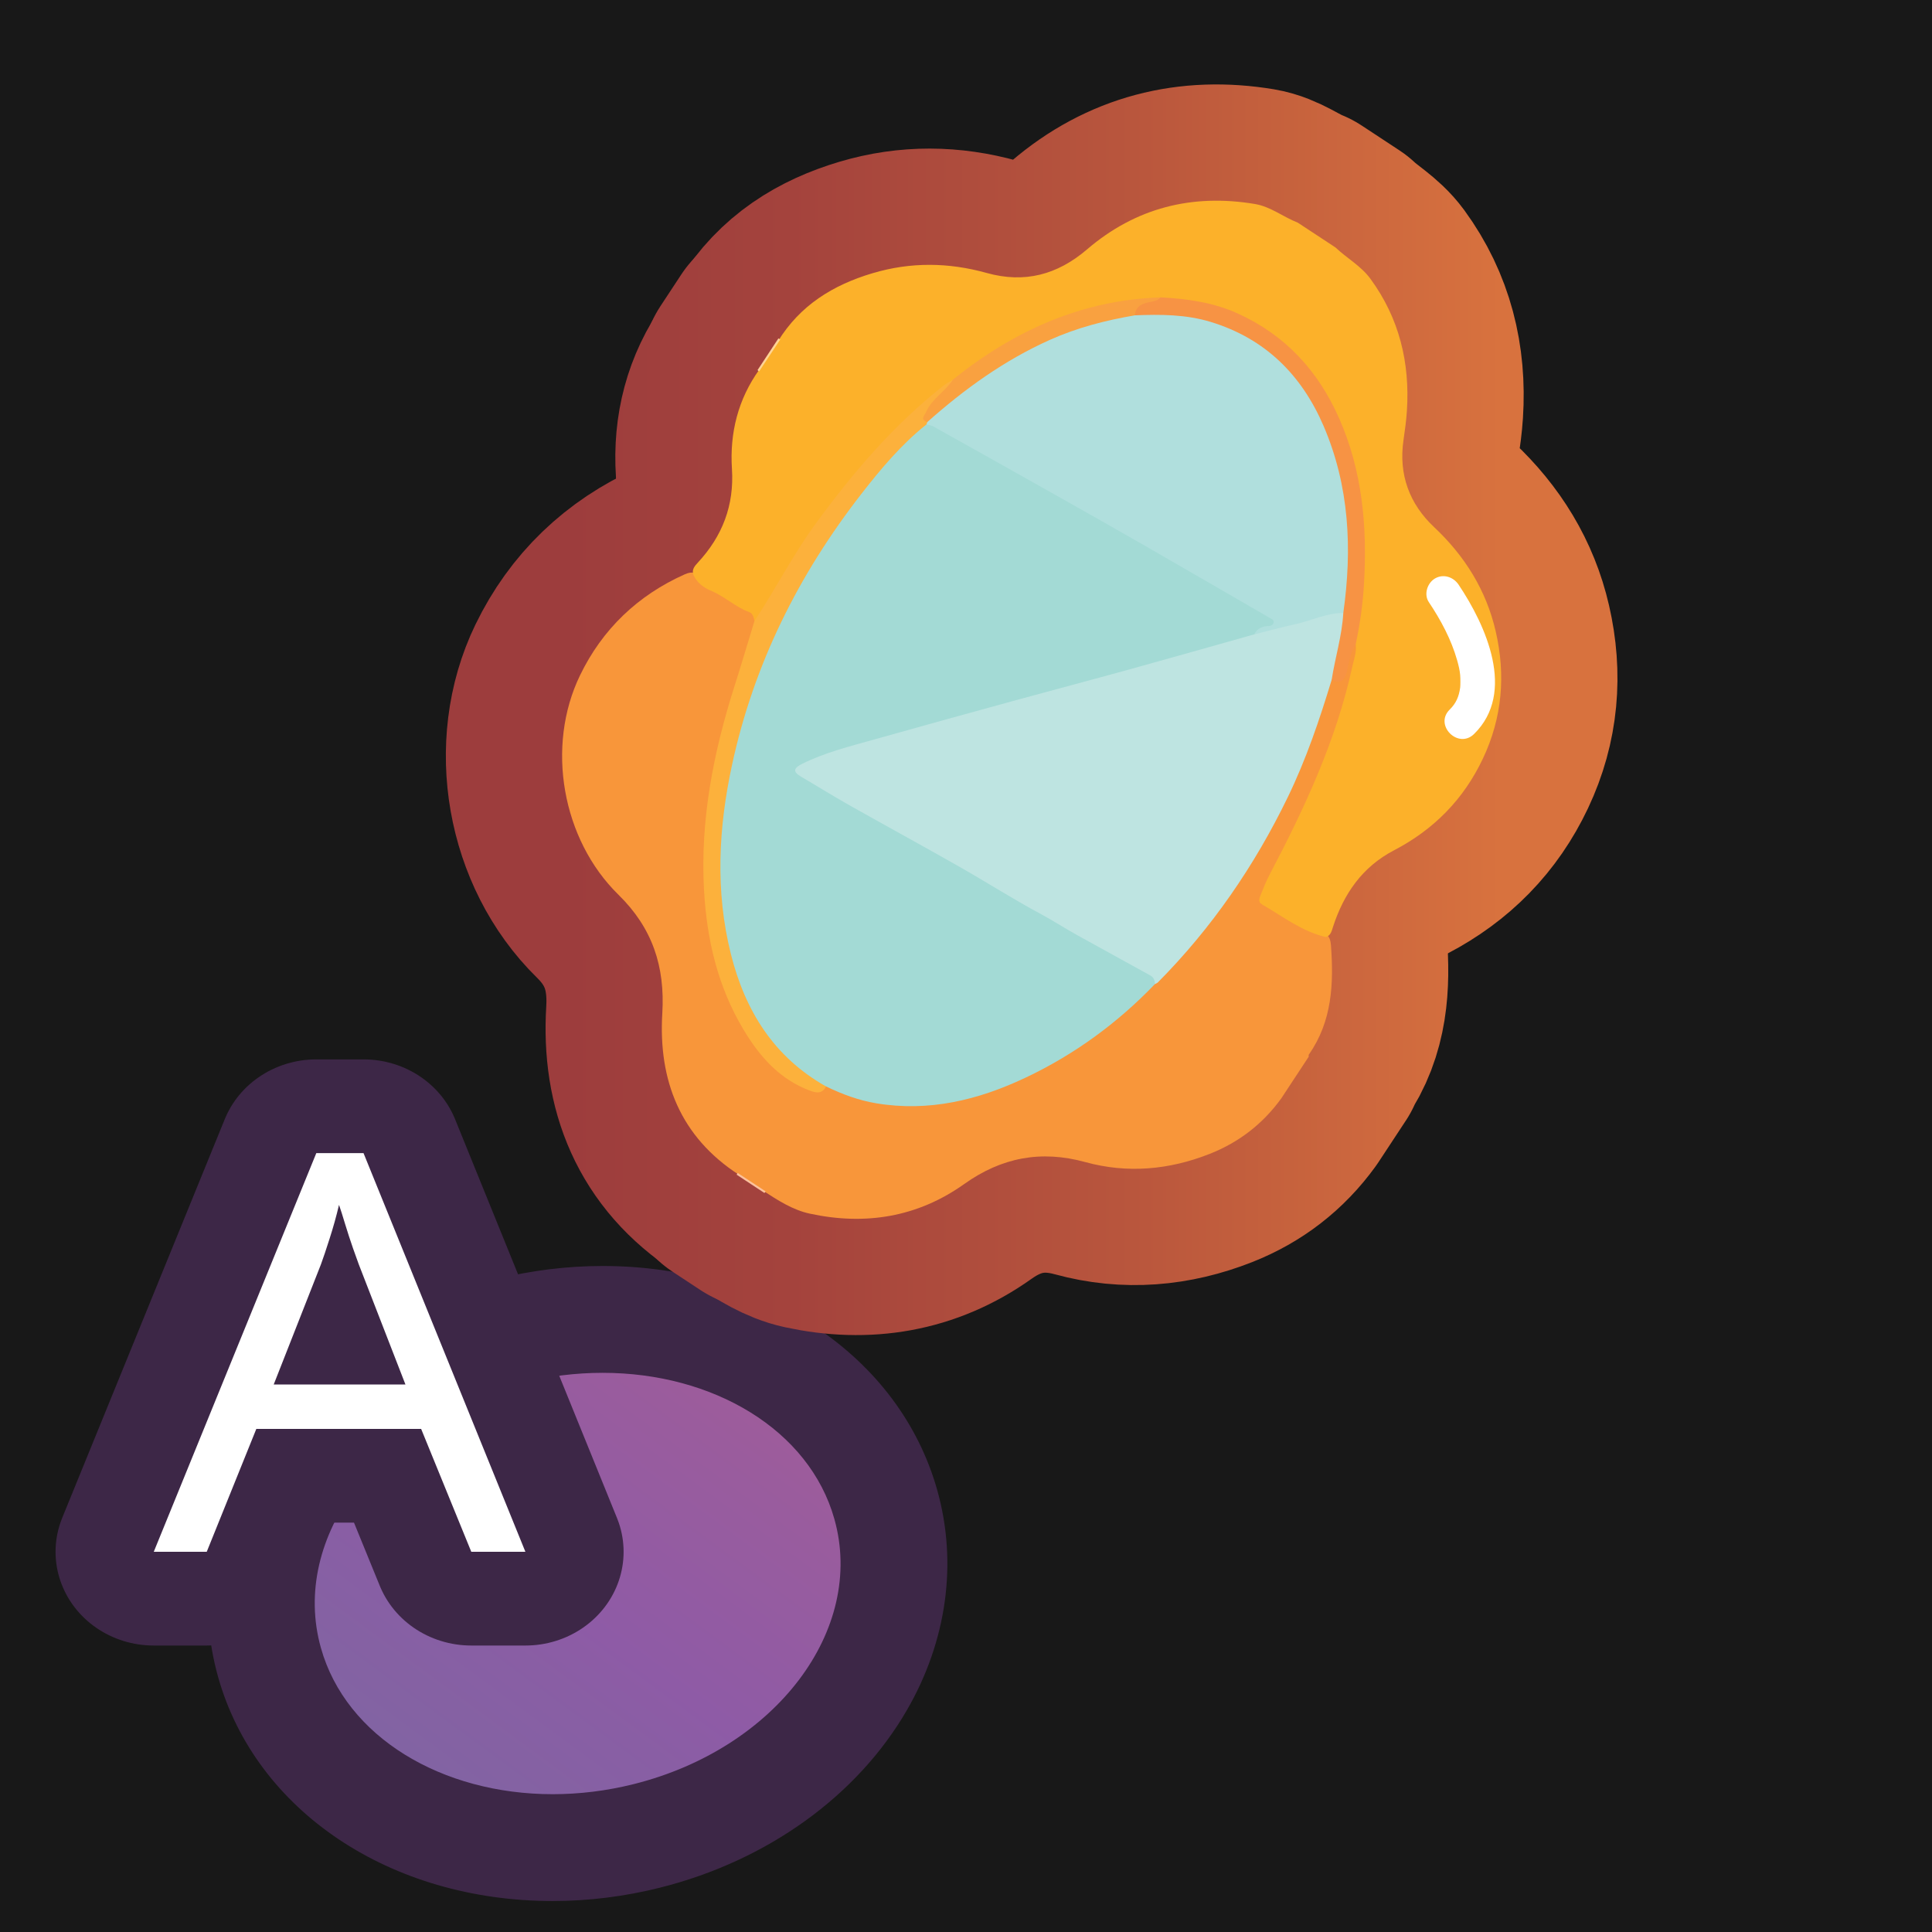
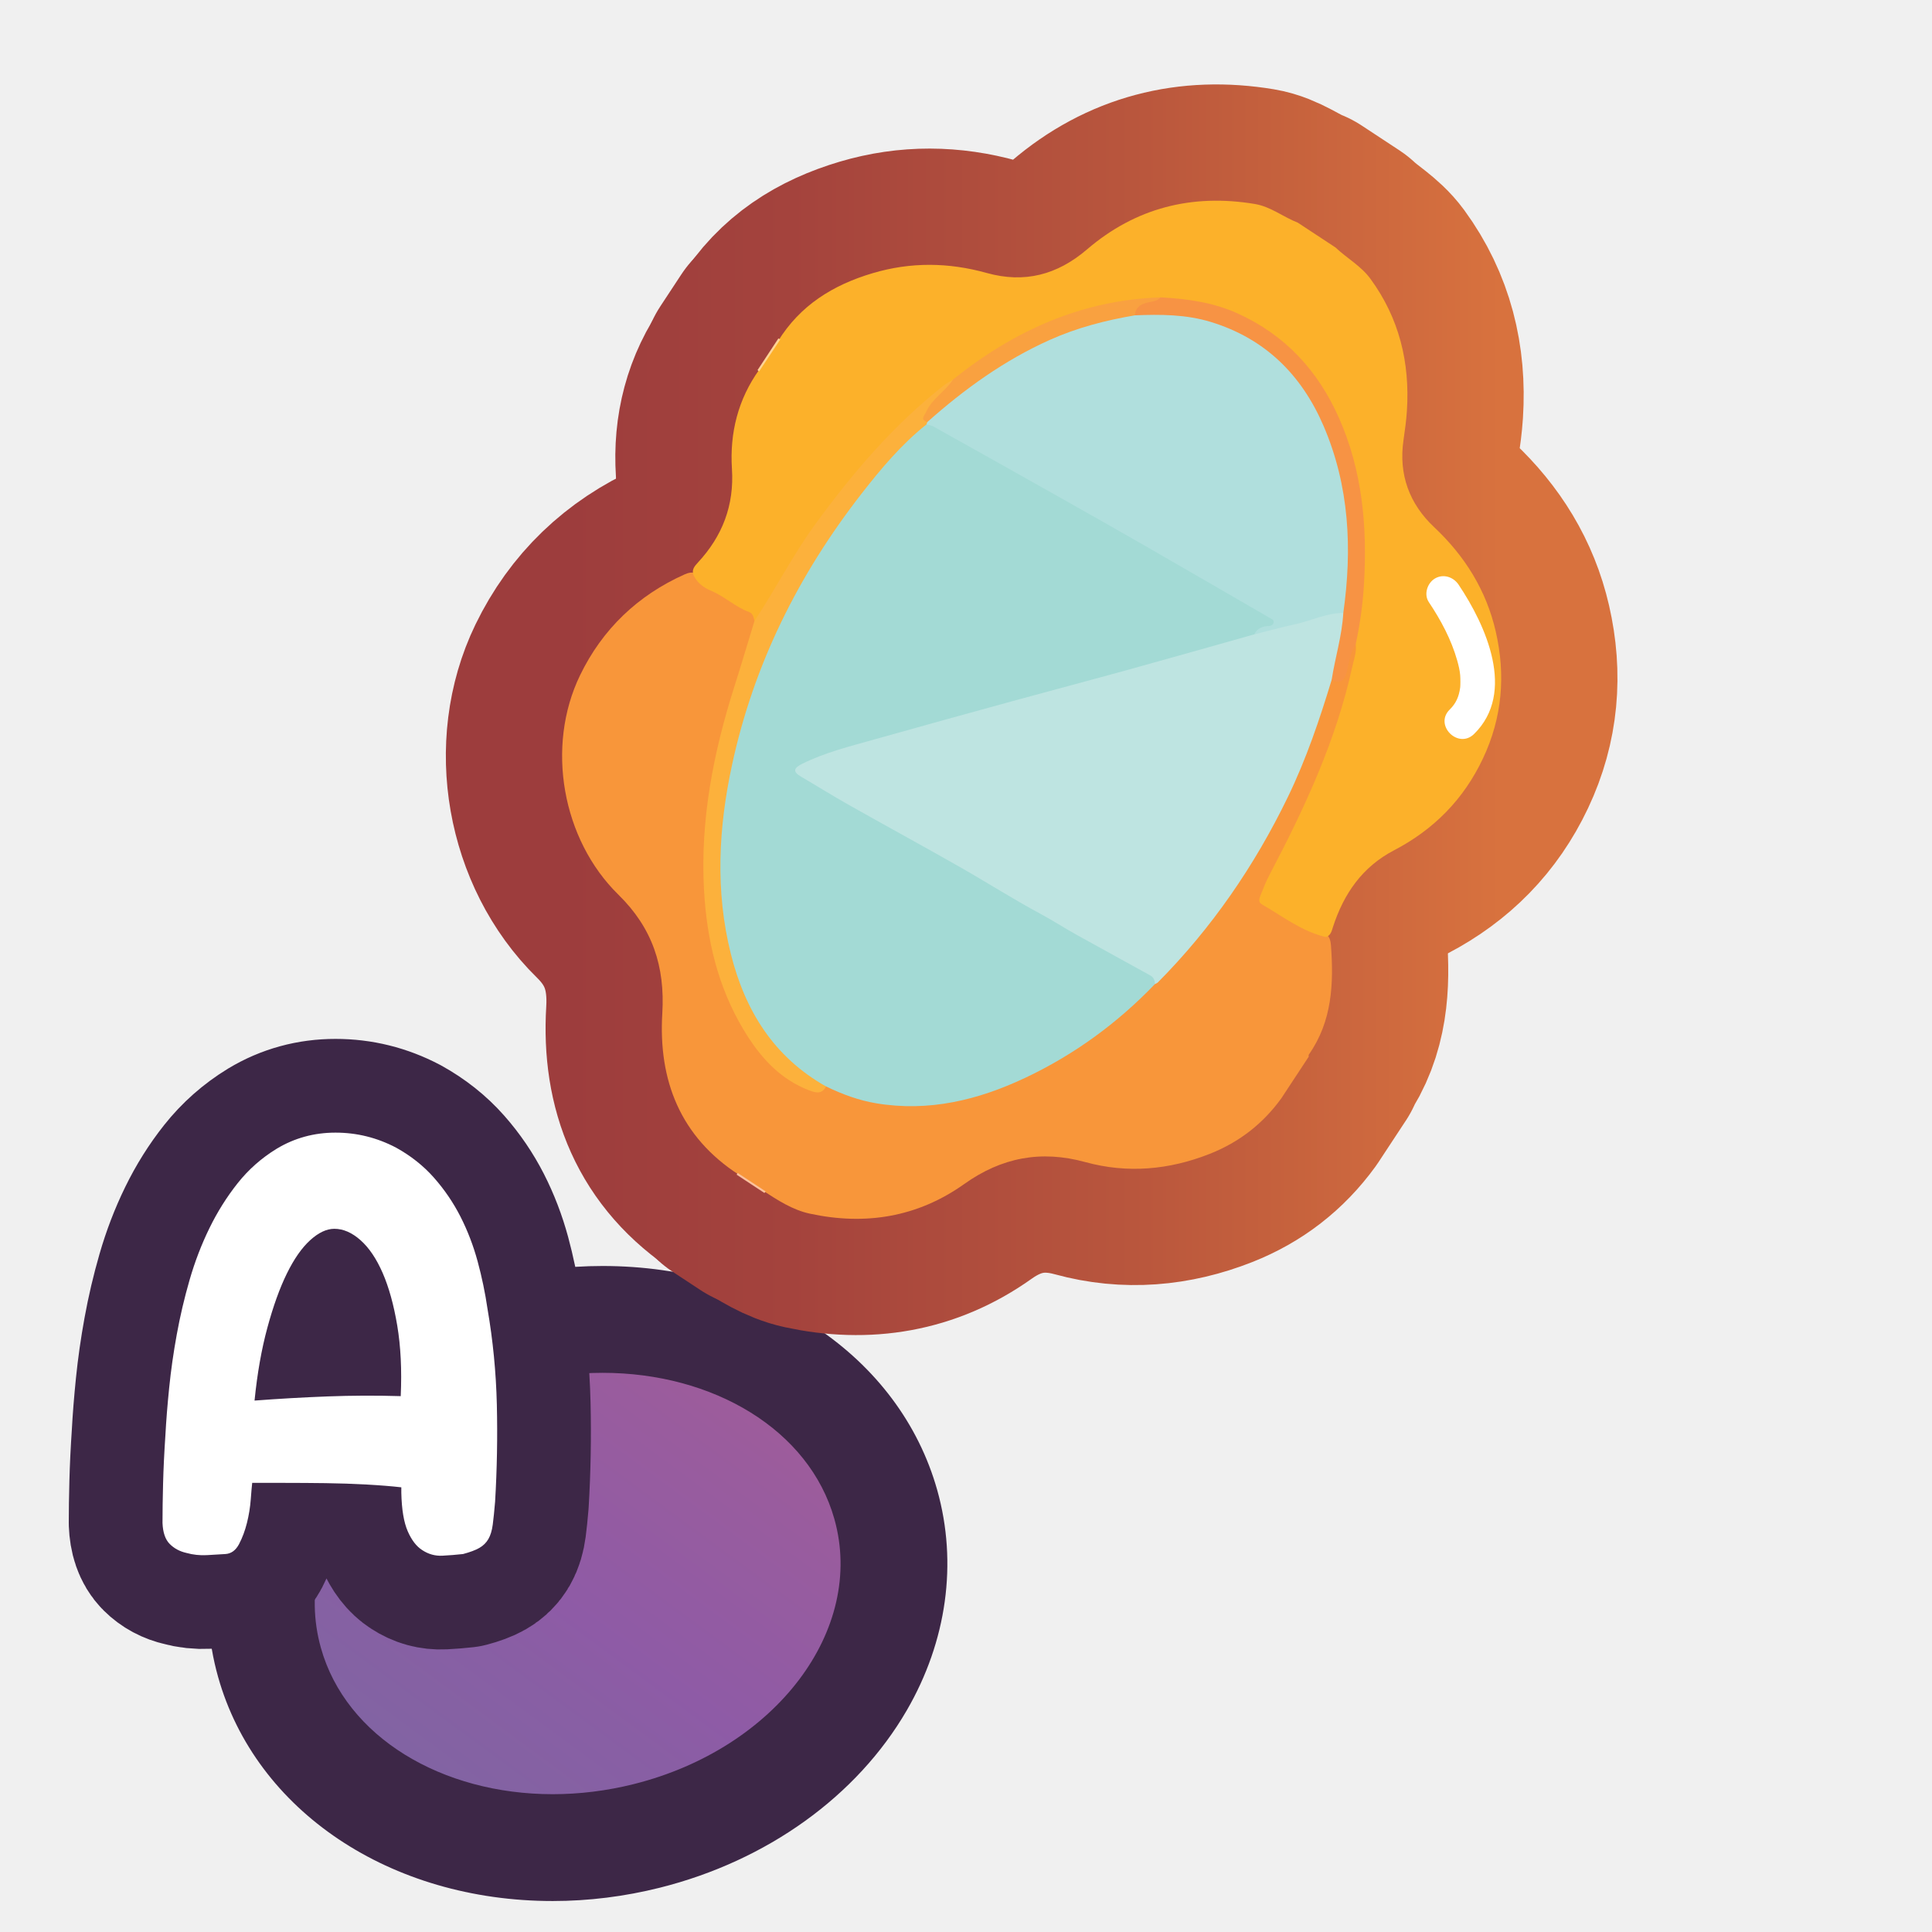
- <svg xmlns="http://www.w3.org/2000/svg" xmlns:xlink="http://www.w3.org/1999/xlink" width="280" height="280" viewBox="0 0 280 280">
+ <svg xmlns="http://www.w3.org/2000/svg" xmlns:xlink="http://www.w3.org/1999/xlink" id="Pattern" width="280" height="280" viewBox="0 0 280 280">
  <defs>
    <linearGradient id="A4" x1="248.22" y1="259.9" x2="298.653" y2="196.731" gradientTransform="translate(-219.3949 -1.293833) rotate(.1476579) scale(1.204261 1.016256) skewX(-5.760211)" gradientUnits="userSpaceOnUse">
      <stop offset="0" stop-color="#7d67a2" />
      <stop offset=".385" stop-color="#895ea4" />
      <stop offset=".489" stop-color="#8e5ba6" />
      <stop offset=".842" stop-color="#9a5c9d" />
      <stop offset="1" stop-color="#a25d99" />
    </linearGradient>
    <linearGradient id="linear-gradient" x1="81.464" y1="102.864" x2="217.563" y2="102.864" gradientUnits="userSpaceOnUse">
      <stop offset=".005" stop-color="#9d3d3d" />
      <stop offset=".244" stop-color="#a4433d" />
      <stop offset=".608" stop-color="#b9563d" />
      <stop offset="1" stop-color="#d8723e" />
    </linearGradient>
  </defs>
-   <g id="Layer_8">
-     <rect x="-4292.4" y="-2331.22" width="6875.234" height="4669.277" fill="#181818" stroke="#181818" stroke-miterlimit="10" />
-   </g>
-   <g id="Pattern">
-     <a xlink:href="https://www.notion.so/dmmnotes/Type-A-d0420320e0bf4731b311ee86887d6ca3?pvs=4">
-       <g id="A">
-         <path d="M80.101,267.77c-20.036,0-36.53-10.786-41.044-26.841-2.395-8.521-1.096-17.73,3.659-25.931,6.169-10.64,17.449-18.686,30.948-22.074,4.508-1.132,9.107-1.705,13.672-1.705,20.036,0,36.53,10.786,41.043,26.841,2.395,8.521,1.096,17.729-3.659,25.931-6.169,10.64-17.449,18.686-30.948,22.074-4.508,1.131-9.106,1.705-13.671,1.705Z" fill="url(#A4)" />
-         <path d="M87.335,198.96c16.032-0,29.952,8.248,33.591,21.194,4.512,16.05-8.49,33.243-29.039,38.402-3.975.998-7.942,1.472-11.786,1.472-16.032,0-29.952-8.248-33.591-21.194-4.512-16.05,8.49-33.243,29.039-38.402,3.975-.998,7.942-1.472,11.786-1.472M87.336,183.477h-.001c-5.199 0-10.432.652-15.555,1.938-15.516,3.895-28.55,13.262-35.761,25.7-5.812,10.025-7.38,21.357-4.414,31.909,5.462,19.431,24.951,32.487,48.497,32.487,5.199,0,10.433-.652,15.556-1.938,15.515-3.895,28.549-13.262,35.761-25.7,5.812-10.025,7.38-21.357,4.414-31.909-5.462-19.432-24.951-32.487-48.496-32.487h0Z" fill="#3d2747" />
+   <a xlink:href="https://www.notion.so/dmmnotes/Type-A-d0420320e0bf4731b311ee86887d6ca3?pvs=4">
+     <g id="A">
+       <path d="M80.101,267.77c-20.036,0-36.53-10.786-41.044-26.841-2.395-8.521-1.096-17.73,3.659-25.931,6.169-10.64,17.449-18.686,30.948-22.074,4.508-1.132,9.107-1.705,13.672-1.705,20.036,0,36.53,10.786,41.043,26.841,2.395,8.521,1.096,17.729-3.659,25.931-6.169,10.64-17.449,18.686-30.948,22.074-4.508,1.131-9.106,1.705-13.671,1.705Z" fill="url(#A4)" />
+       <path d="M87.335,198.96c16.032-0,29.952,8.248,33.591,21.194,4.512,16.05-8.49,33.243-29.039,38.402-3.975.998-7.942,1.472-11.786,1.472-16.032,0-29.952-8.248-33.591-21.194-4.512-16.05,8.49-33.243,29.039-38.402,3.975-.998,7.942-1.472,11.786-1.472M87.336,183.477h-.001c-5.199 0-10.432.652-15.555,1.938-15.516,3.895-28.55,13.262-35.761,25.7-5.812,10.025-7.38,21.357-4.414,31.909,5.462,19.431,24.951,32.487,48.497,32.487,5.199,0,10.433-.652,15.556-1.938,15.515-3.895,28.549-13.262,35.761-25.7,5.812-10.025,7.38-21.357,4.414-31.909-5.462-19.432-24.951-32.487-48.496-32.487h0Z" fill="#3d2747" />
+     </g>
+   </a>
+   <a xlink:href="https://www.notion.so/dmmnotes/Type-A-d0420320e0bf4731b311ee86887d6ca3?pvs=4">
+     <g>
+       <path d="M57.402,166.324c2.137,1.182,3.967,2.632,5.486,4.351,1.52,1.72,2.799,3.599,3.842,5.64,1.039,2.042,1.869,4.204,2.49,6.486.617,2.283,1.098,4.58,1.434,6.889.789,4.566,1.238,9.185,1.352,13.858.111,4.673.027,9.373-.254,14.1-.113,1.343-.225,2.444-.338,3.304s-.324,1.558-.633,2.095-.746.967-1.309,1.289-1.35.616-2.363.886c-.957.107-1.955.188-2.996.242-1.043.053-2.014-.216-2.912-.806-.846-.536-1.549-1.45-2.111-2.739s-.873-3.143-.928-5.56v-.806c-1.408-.161-3.082-.295-5.023-.403-1.941-.106-3.926-.174-5.951-.201-2.027-.026-3.982-.04-5.867-.04h-4.77c-.057.483-.127,1.289-.211,2.417-.086,1.128-.268,2.256-.549,3.384-.283,1.128-.662,2.149-1.141,3.062-.479.914-1.139,1.396-1.982,1.45-.789.053-1.689.107-2.703.161-1.012.053-1.998-.054-2.953-.322-.959-.214-1.76-.645-2.406-1.289-.648-.645-1-1.664-1.055-3.062,0-1.664.027-3.571.084-5.721.055-2.147.168-4.484.338-7.01.111-2.095.295-4.391.549-6.889.252-2.497.617-5.062,1.098-7.694.477-2.631,1.096-5.264,1.855-7.896s1.717-5.129,2.871-7.493c1.152-2.363,2.518-4.539,4.094-6.526,1.576-1.986,3.461-3.652,5.656-4.995,2.588-1.558,5.43-2.337,8.525-2.337s6.021.726,8.781,2.176ZM36.889,202.983c3.545-.269,7.076-.47,10.594-.604,3.516-.133,7.049-.147,10.594-.04.17-3.813,0-7.224-.506-10.232-.506-3.008-1.211-5.546-2.111-7.614-.9-2.066-1.969-3.651-3.207-4.753-1.238-1.101-2.504-1.652-3.799-1.652-1.127,0-2.293.552-3.504,1.652-1.211,1.102-2.336,2.713-3.377,4.834-1.041,2.122-1.982,4.741-2.826,7.855-.846,3.116-1.465,6.635-1.857,10.555Z" fill="none" stroke="#3d2747" stroke-linecap="round" stroke-linejoin="round" stroke-width="27.168" />
+       <path d="M57.402,166.324c2.137,1.182,3.967,2.632,5.486,4.351,1.52,1.72,2.799,3.599,3.842,5.64,1.039,2.042,1.869,4.204,2.49,6.486.617,2.283,1.098,4.58,1.434,6.889.789,4.566,1.238,9.185,1.352,13.858.111,4.673.027,9.373-.254,14.1-.113,1.343-.225,2.444-.338,3.304s-.324,1.558-.633,2.095-.746.967-1.309,1.289-1.35.616-2.363.886c-.957.107-1.955.188-2.996.242-1.043.053-2.014-.216-2.912-.806-.846-.536-1.549-1.45-2.111-2.739s-.873-3.143-.928-5.56v-.806c-1.408-.161-3.082-.295-5.023-.403-1.941-.106-3.926-.174-5.951-.201-2.027-.026-3.982-.04-5.867-.04h-4.77c-.057.483-.127,1.289-.211,2.417-.086,1.128-.268,2.256-.549,3.384-.283,1.128-.662,2.149-1.141,3.062-.479.914-1.139,1.396-1.982,1.45-.789.053-1.689.107-2.703.161-1.012.053-1.998-.054-2.953-.322-.959-.214-1.76-.645-2.406-1.289-.648-.645-1-1.664-1.055-3.062,0-1.664.027-3.571.084-5.721.055-2.147.168-4.484.338-7.01.111-2.095.295-4.391.549-6.889.252-2.497.617-5.062,1.098-7.694.477-2.631,1.096-5.264,1.855-7.896s1.717-5.129,2.871-7.493c1.152-2.363,2.518-4.539,4.094-6.526,1.576-1.986,3.461-3.652,5.656-4.995,2.588-1.558,5.43-2.337,8.525-2.337s6.021.726,8.781,2.176ZM36.889,202.983c3.545-.269,7.076-.47,10.594-.604,3.516-.133,7.049-.147,10.594-.04.17-3.813,0-7.224-.506-10.232-.506-3.008-1.211-5.546-2.111-7.614-.9-2.066-1.969-3.651-3.207-4.753-1.238-1.101-2.504-1.652-3.799-1.652-1.127,0-2.293.552-3.504,1.652-1.211,1.102-2.336,2.713-3.377,4.834-1.041,2.122-1.982,4.741-2.826,7.855-.846,3.116-1.465,6.635-1.857,10.555Z" fill="#fff" />
+     </g>
+   </a>
+   <a xlink:href="https://www.notion.so/dmmnotes/reflective-integration-96fa86f0fb4c4c1d8cd32a429c24f785?pvs=4">
+     <g>
+       <g>
+         <path d="M189.666,153.149c-1.324,2.012-2.647,4.023-3.971,6.035-2.678,3.696-6.122,6.366-10.389,8.049-5.895,2.326-11.937,2.856-18.011,1.187-6.442-1.77-12.15-.664-17.546,3.174-6.777,4.821-14.357,6.034-22.399,4.294-2.459-.532-4.622-1.93-6.735-3.309-1.175-.774-2.35-1.546-3.523-2.319-8.518-5.509-11.691-13.707-11.106-23.394.412-6.825-1.453-12.394-6.353-17.192-8.185-8.014-10.563-21.502-5.561-31.821,3.221-6.645,8.333-11.557,15.137-14.604.543-.243,1.079-.378,1.659-.147,2.178,1.745,4.607,3.091,7.065,4.379.951.498,1.752,1.06,1.981,2.178.163,1.839-.682,3.444-1.222,5.117-3.297,10.208-6.181,20.49-5.984,31.368.122,6.758,1.088,13.329,4.019,19.505,1.71,3.605,3.843,6.906,6.953,9.464,1.187.977,2.595,1.632,4.037,2.193.709.276,1.333.182,1.945-.221,1.348-.208,2.403.627,3.576,1.026,6.879,2.338,13.659,1.654,20.358-.697,8.467-2.971,15.684-7.921,22.041-14.183.494-.487.988-.949,1.584-1.306,4.521-4.796,8.676-9.866,12.303-15.387,5.263-8.01,9.142-16.633,11.945-25.769.25-.814.377-1.692,1.089-2.287,1.397-.231,1.874-1.186,2.172-2.467.252-1.08.226-2.512,1.878-2.675.921.739.527,1.697.337,2.546-1.277,5.699-2.933,11.283-5.226,16.664-1.455,3.415-3.136,6.72-4.792,10.041-1.012,2.03-2.024,4.081-2.971,6.154-.499,1.092-.286,1.811.682,2.477,2.364,1.627,4.996,2.754,7.504,4.111.566.413.704,1.037.751,1.669.41,5.566.173,11.006-3.191,15.814-.061.087-.049.214-.033.332Z" fill="none" stroke="url(#linear-gradient)" stroke-linecap="round" stroke-linejoin="round" stroke-width="33.699" />
+         <path d="M192.159,135.806c-3.478-.805-6.249-2.999-9.255-4.727-.618-.355-.378-.917-.198-1.374.397-1.008.806-2.019,1.309-2.976,5.066-9.627,9.647-19.445,11.981-30.154.229-1.05.642-2.086.48-3.2-.853-.983-.388-2.094-.219-3.121,1.163-7.07,1.164-14.147-.275-21.149-1.442-7.018-4.345-13.382-9.755-18.31-4.453-4.057-9.719-6.359-15.762-6.76-.74-.049-1.482-.118-2.226-.124-1.669-.349-3.275.016-4.923.295-5.647.956-10.962,2.789-15.996,5.517-3.237,1.754-6.224,3.859-9.131,6.101-1.676.705-2.973,1.938-4.199,3.197-3.824,3.925-7.815,7.702-11.146,12.082-3.492,4.592-7.014,9.165-9.674,14.322-.682,1.322-1.545,2.54-2.42,3.744-.346.476-.738.884-1.403.819-.13-.498-.219-1.079-.753-1.275-2.005-.733-3.564-2.265-5.498-3.075-1.188-.497-2.048-1.178-2.601-2.302-.274-.781.17-1.29.652-1.81,3.548-3.827,5.271-8.277,4.932-13.565-.335-5.22.878-10.087,3.969-14.4.899-1.366,1.798-2.732,2.695-4.095,3.192-5.203,7.966-8.161,13.709-9.869,5.544-1.649,11.033-1.576,16.565-.033,5.452,1.521,10.214.271,14.517-3.415,7.033-6.025,15.217-8.101,24.323-6.587,2.293.381,4.12,1.886,6.233,2.71,1.82,1.198,3.64,2.395,5.46,3.593,1.647,1.561,3.698,2.674,5.065,4.542,4.17,5.702,5.734,12.133,5.286,19.11-.092,1.428-.288,2.851-.496,4.267-.731,4.984.862,9.248,4.43,12.602,4.483,4.214,7.573,9.188,8.939,15.132,1.448,6.3.958,12.459-1.858,18.416-2.804,5.932-7.127,10.294-12.887,13.301-4.595,2.399-7.285,6.296-8.841,11.101-.196.606-.317,1.235-1.027,1.469Z" fill="none" stroke="url(#linear-gradient)" stroke-linecap="round" stroke-linejoin="round" stroke-width="33.699" />
+         <path d="M112.814,49.041c.085.062.176.114.273.156-1.022,1.543-2.045,3.086-3.067,4.629-.085-.053-.162-.116-.232-.188l3.026-4.598Z" fill="none" stroke="url(#linear-gradient)" stroke-linecap="round" stroke-linejoin="round" stroke-width="33.699" />
+         <path d="M110.973,172.668c-.065.073-.128.149-.187.227-1.341-.882-2.682-1.765-4.023-2.647.049-.085.094-.173.135-.262,1.358.894,2.717,1.788,4.075,2.682Z" fill="none" stroke="url(#linear-gradient)" stroke-linecap="round" stroke-linejoin="round" stroke-width="33.699" />
+         <path d="M167.373,142.629c-5.426,5.653-11.662,10.205-18.741,13.555-6.85,3.242-13.988,4.986-21.63,3.717-2.56-.425-4.958-1.322-7.283-2.442-2.394-.037-3.993-1.676-5.553-3.079-4.558-4.098-7.257-9.332-8.787-15.239-3.055-11.798-1.749-23.385,1.568-34.882,1.798-6.231,4.215-12.239,7.322-17.915,3.128-5.714,6.604-11.218,10.817-16.25,2.171-2.592,4.393-5.113,6.765-7.513.735-.744,1.491-1.429,2.603-1.524,1.333-.038,2.464.625,3.515,1.252,3.829,2.283,7.723,4.453,11.598,6.651,5.465,3.099,10.901,6.248,16.39,9.306,3.543,1.973,7.072,3.978,10.559,6.048,2.457,1.458,5.048,2.69,7.39,4.346.584.413,1.202.775,1.085,1.583-.12.834-.779,1.051-1.524,1.077-.52.018-.806.381-1.09.741-.441.69-1.174.844-1.894,1.055-10.039,2.942-20.154,5.615-30.233,8.414-6.665,1.851-13.354,3.619-20.018,5.472-4.069,1.131-8.223,2.029-12.111,3.753-.492.218-1.265.284-1.294.965-.028.643.664.905,1.15,1.154,3.764,1.924,7.3,4.253,11.062,6.182,1.83.939,3.556,2.07,5.332,3.101,3.953,2.292,7.918,4.573,11.896,6.814,5.322,2.997,10.544,6.172,15.957,9.009,1.518.795,2.878,1.858,4.444,2.593.77.362,1.449,1.041.704,2.059Z" fill="none" stroke="url(#linear-gradient)" stroke-linecap="round" stroke-linejoin="round" stroke-width="33.699" />
+         <path d="M167.373,142.629c.023-.567-.203-1.006-.701-1.281-3.495-1.929-6.992-3.853-10.488-5.781-1.8-.992-3.516-2.118-5.334-3.095-4.021-2.16-7.878-4.623-11.848-6.881-5.306-3.017-10.668-5.937-15.984-8.937-2.337-1.319-4.613-2.746-6.933-4.097-1.283-.747-.98-1.284.143-1.844,3.353-1.67,6.972-2.555,10.544-3.563,6.871-1.939,13.755-3.832,20.64-5.721,5.399-1.481,10.814-2.904,16.211-4.395,6.054-1.673,12.095-3.394,18.141-5.095,3.568-1.645,7.325-2.717,11.128-3.643.673-.164,1.364-.151,1.937.364.845,2.009-.347,8.407-1.834,9.868-1.762,5.799-3.703,11.527-6.356,16.998-4.832,9.966-11.02,18.97-18.825,26.845-.115.116-.292.172-.44.256Z" fill="none" stroke="url(#linear-gradient)" stroke-linecap="round" stroke-linejoin="round" stroke-width="33.699" />
+         <path d="M134.271,61.509c-3.627,2.885-6.584,6.41-9.409,10.038-9.13,11.723-15.627,24.732-18.77,39.307-1.962,9.101-2.457,18.251-.172,27.393,2.056,8.225,6.228,14.942,13.799,19.212-.549,1.055-1.332.98-2.316.614-4.419-1.646-7.31-4.951-9.641-8.84-3.761-6.274-5.356-13.157-5.739-20.406-.533-10.093,1.376-19.796,4.413-29.343,1.003-3.154,1.941-6.329,2.909-9.494,3.06-4.613,5.568-9.574,8.837-14.053,5.395-7.391,11.294-14.322,18.523-20.017.443-.349.949-.618,1.425-.924.37.924-.198,1.498-.773,2.068-.806.8-1.609,1.599-2.261,2.539-.331.476-.647.933-.493,1.552-.045.18-.157.299-.333.356Z" fill="none" stroke="url(#linear-gradient)" stroke-linecap="round" stroke-linejoin="round" stroke-width="33.699" />
+         <path d="M192.994,98.53c.502-3.244,1.508-6.401,1.686-9.702-.477-.554-.637-1.188-.537-1.913.766-5.54.604-11.087-.459-16.546-1.587-8.146-5.036-15.294-12.175-20.103-4.313-2.906-9.177-3.938-14.326-3.851-.994.017-2.091.304-2.874-.669-.5-1.36.322-1.868,1.424-2.134.818-.197,1.692-.141,2.475-.517,3.841.209,7.598.714,11.168,2.333,6.901,3.13,11.646,8.304,14.677,15.142,3.394,7.659,4.111,15.732,3.631,23.99-.173,2.975-.578,5.908-1.208,8.815-.808,1.209-.949,2.629-1.282,3.993-.287,1.179-.916,1.817-2.2,1.163Z" fill="none" stroke="url(#linear-gradient)" stroke-linecap="round" stroke-linejoin="round" stroke-width="33.699" />
+         <path d="M168.208,43.095c-.537.611-1.319.593-2.019.781-.954.256-1.651.738-1.715,1.824-.273.872-1.052,1.005-1.772,1.128-5.185.885-10.011,2.776-14.588,5.298-3.709,2.043-7.159,4.48-10.396,7.222-.972.823-1.801,1.993-3.334,1.827-1.081-.369-.402-.95-.171-1.468.864-1.937,2.795-2.988,3.917-4.712,8.803-7.058,18.633-11.519,30.077-11.899Z" fill="none" stroke="url(#linear-gradient)" stroke-linecap="round" stroke-linejoin="round" stroke-width="33.699" />
+         <path d="M134.385,61.174c5.375-4.777,11.15-8.949,17.751-11.909,3.952-1.773,8.091-2.843,12.339-3.565,3.719-.151,7.424-.139,11.033.968,7.85,2.408,13.13,7.659,16.314,15.064,3.746,8.713,4.172,17.825,2.859,27.097-2.446.012-4.634,1.127-6.964,1.638-1.996.438-3.969.979-5.952,1.475.439-.861,1.171-1.19,2.106-1.219.344-.011.705-.173.717-.595.009-.328-.303-.424-.554-.569-5.979-3.451-11.944-6.926-17.93-10.366-4.45-2.557-8.92-5.08-13.391-7.601-5.813-3.277-11.633-6.539-17.458-9.794-.29-.162-.653-.196-.982-.289.038-.112.076-.223.115-.335Z" fill="none" stroke="url(#linear-gradient)" stroke-linecap="round" stroke-linejoin="round" stroke-width="33.699" />
      </g>
-     </a>
-     <a xlink:href="https://www.notion.so/dmmnotes/Type-A-d0420320e0bf4731b311ee86887d6ca3?pvs=4">
      <g>
-         <text transform="translate(22.28369 224.8986) scale(1.04775 1)" fill="none" font-family="Hey-Comic, 'Hey Comic'" font-size="80.571" stroke="#3d2747" stroke-linecap="round" stroke-linejoin="round" stroke-width="27.168">
-           <tspan x="0" y="0">A</tspan>
-         </text>
-         <text transform="translate(22.28369 224.8986) scale(1.04775 1)" fill="#fff" font-family="Hey-Comic, 'Hey Comic'" font-size="80.571">
-           <tspan x="0" y="0">A</tspan>
-         </text>
+         <path d="M189.666,153.149c-1.324,2.012-2.647,4.023-3.971,6.035-2.678,3.696-6.122,6.366-10.389,8.049-5.895,2.326-11.937,2.856-18.011,1.187-6.442-1.77-12.15-.664-17.546,3.174-6.777,4.821-14.357,6.034-22.399,4.294-2.459-.532-4.622-1.93-6.735-3.309-1.175-.774-2.35-1.546-3.523-2.319-8.518-5.509-11.691-13.707-11.106-23.394.412-6.825-1.453-12.394-6.353-17.192-8.185-8.014-10.563-21.502-5.561-31.821,3.221-6.645,8.333-11.557,15.137-14.604.543-.243,1.079-.378,1.659-.147,2.178,1.745,4.607,3.091,7.065,4.379.951.498,1.752,1.06,1.981,2.178.163,1.839-.682,3.444-1.222,5.117-3.297,10.208-6.181,20.49-5.984,31.368.122,6.758,1.088,13.329,4.019,19.505,1.71,3.605,3.843,6.906,6.953,9.464,1.187.977,2.595,1.632,4.037,2.193.709.276,1.333.182,1.945-.221,1.348-.208,2.403.627,3.576,1.026,6.879,2.338,13.659,1.654,20.358-.697,8.467-2.971,15.684-7.921,22.041-14.183.494-.487.988-.949,1.584-1.306,4.521-4.796,8.676-9.866,12.303-15.387,5.263-8.01,9.142-16.633,11.945-25.769.25-.814.377-1.692,1.089-2.287,1.397-.231,1.874-1.186,2.172-2.467.252-1.08.226-2.512,1.878-2.675.921.739.527,1.697.337,2.546-1.277,5.699-2.933,11.283-5.226,16.664-1.455,3.415-3.136,6.72-4.792,10.041-1.012,2.03-2.024,4.081-2.971,6.154-.499,1.092-.286,1.811.682,2.477,2.364,1.627,4.996,2.754,7.504,4.111.566.413.704,1.037.751,1.669.41,5.566.173,11.006-3.191,15.814-.061.087-.049.214-.033.332Z" fill="#f8963a" />
+         <path d="M192.159,135.806c-3.478-.805-6.249-2.999-9.255-4.727-.618-.355-.378-.917-.198-1.374.397-1.008.806-2.019,1.309-2.976,5.066-9.627,9.647-19.445,11.981-30.154.229-1.05.642-2.086.48-3.2-.853-.983-.388-2.094-.219-3.121,1.163-7.07,1.164-14.147-.275-21.149-1.442-7.018-4.345-13.382-9.755-18.31-4.453-4.057-9.719-6.359-15.762-6.76-.74-.049-1.482-.118-2.226-.124-1.669-.349-3.275.016-4.923.295-5.647.956-10.962,2.789-15.996,5.517-3.237,1.754-6.224,3.859-9.131,6.101-1.676.705-2.973,1.938-4.199,3.197-3.824,3.925-7.815,7.702-11.146,12.082-3.492,4.592-7.014,9.165-9.674,14.322-.682,1.322-1.545,2.54-2.42,3.744-.346.476-.738.884-1.403.819-.13-.498-.219-1.079-.753-1.275-2.005-.733-3.564-2.265-5.498-3.075-1.188-.497-2.048-1.178-2.601-2.302-.274-.781.17-1.29.652-1.81,3.548-3.827,5.271-8.277,4.932-13.565-.335-5.22.878-10.087,3.969-14.4.899-1.366,1.798-2.732,2.695-4.095,3.192-5.203,7.966-8.161,13.709-9.869,5.544-1.649,11.033-1.576,16.565-.033,5.452,1.521,10.214.271,14.517-3.415,7.033-6.025,15.217-8.101,24.323-6.587,2.293.381,4.12,1.886,6.233,2.71,1.82,1.198,3.64,2.395,5.46,3.593,1.647,1.561,3.698,2.674,5.065,4.542,4.17,5.702,5.734,12.133,5.286,19.11-.092,1.428-.288,2.851-.496,4.267-.731,4.984.862,9.248,4.43,12.602,4.483,4.214,7.573,9.188,8.939,15.132,1.448,6.3.958,12.459-1.858,18.416-2.804,5.932-7.127,10.294-12.887,13.301-4.595,2.399-7.285,6.296-8.841,11.101-.196.606-.317,1.235-1.027,1.469Z" fill="#fcb12a" />
+         <path d="M112.814,49.041c.085.062.176.114.273.156-1.022,1.543-2.045,3.086-3.067,4.629-.085-.053-.162-.116-.232-.188l3.026-4.598Z" fill="#ffd495" />
+         <path d="M110.973,172.668c-.065.073-.128.149-.187.227-1.341-.882-2.682-1.765-4.023-2.647.049-.085.094-.173.135-.262,1.358.894,2.717,1.788,4.075,2.682Z" fill="#fcc19c" />
+         <path d="M167.373,142.629c-5.426,5.653-11.662,10.205-18.741,13.555-6.85,3.242-13.988,4.986-21.63,3.717-2.56-.425-4.958-1.322-7.283-2.442-2.394-.037-3.993-1.676-5.553-3.079-4.558-4.098-7.257-9.332-8.787-15.239-3.055-11.798-1.749-23.385,1.568-34.882,1.798-6.231,4.215-12.239,7.322-17.915,3.128-5.714,6.604-11.218,10.817-16.25,2.171-2.592,4.393-5.113,6.765-7.513.735-.744,1.491-1.429,2.603-1.524,1.333-.038,2.464.625,3.515,1.252,3.829,2.283,7.723,4.453,11.598,6.651,5.465,3.099,10.901,6.248,16.39,9.306,3.543,1.973,7.072,3.978,10.559,6.048,2.457,1.458,5.048,2.69,7.39,4.346.584.413,1.202.775,1.085,1.583-.12.834-.779,1.051-1.524,1.077-.52.018-.806.381-1.09.741-.441.69-1.174.844-1.894,1.055-10.039,2.942-20.154,5.615-30.233,8.414-6.665,1.851-13.354,3.619-20.018,5.472-4.069,1.131-8.223,2.029-12.111,3.753-.492.218-1.265.284-1.294.965-.028.643.664.905,1.15,1.154,3.764,1.924,7.3,4.253,11.062,6.182,1.83.939,3.556,2.07,5.332,3.101,3.953,2.292,7.918,4.573,11.896,6.814,5.322,2.997,10.544,6.172,15.957,9.009,1.518.795,2.878,1.858,4.444,2.593.77.362,1.449,1.041.704,2.059Z" fill="#a3dad5" />
+         <path d="M167.373,142.629c.023-.567-.203-1.006-.701-1.281-3.495-1.929-6.992-3.853-10.488-5.781-1.8-.992-3.516-2.118-5.334-3.095-4.021-2.16-7.878-4.623-11.848-6.881-5.306-3.017-10.668-5.937-15.984-8.937-2.337-1.319-4.613-2.746-6.933-4.097-1.283-.747-.98-1.284.143-1.844,3.353-1.67,6.972-2.555,10.544-3.563,6.871-1.939,13.755-3.832,20.64-5.721,5.399-1.481,10.814-2.904,16.211-4.395,6.054-1.673,12.095-3.394,18.141-5.095,3.568-1.645,7.325-2.717,11.128-3.643.673-.164,1.364-.151,1.937.364.845,2.009-.347,8.407-1.834,9.868-1.762,5.799-3.703,11.527-6.356,16.998-4.832,9.966-11.02,18.97-18.825,26.845-.115.116-.292.172-.44.256Z" fill="#bee4e1" />
+         <path d="M134.271,61.509c-3.627,2.885-6.584,6.41-9.409,10.038-9.13,11.723-15.627,24.732-18.77,39.307-1.962,9.101-2.457,18.251-.172,27.393,2.056,8.225,6.228,14.942,13.799,19.212-.549,1.055-1.332.98-2.316.614-4.419-1.646-7.31-4.951-9.641-8.84-3.761-6.274-5.356-13.157-5.739-20.406-.533-10.093,1.376-19.796,4.413-29.343,1.003-3.154,1.941-6.329,2.909-9.494,3.06-4.613,5.568-9.574,8.837-14.053,5.395-7.391,11.294-14.322,18.523-20.017.443-.349.949-.618,1.425-.924.37.924-.198,1.498-.773,2.068-.806.8-1.609,1.599-2.261,2.539-.331.476-.647.933-.493,1.552-.045.18-.157.299-.333.356Z" fill="#fcb13c" />
+         <path d="M192.994,98.53c.502-3.244,1.508-6.401,1.686-9.702-.477-.554-.637-1.188-.537-1.913.766-5.54.604-11.087-.459-16.546-1.587-8.146-5.036-15.294-12.175-20.103-4.313-2.906-9.177-3.938-14.326-3.851-.994.017-2.091.304-2.874-.669-.5-1.36.322-1.868,1.424-2.134.818-.197,1.692-.141,2.475-.517,3.841.209,7.598.714,11.168,2.333,6.901,3.13,11.646,8.304,14.677,15.142,3.394,7.659,4.111,15.732,3.631,23.99-.173,2.975-.578,5.908-1.208,8.815-.808,1.209-.949,2.629-1.282,3.993-.287,1.179-.916,1.817-2.2,1.163Z" fill="#f79344" />
+         <path d="M168.208,43.095c-.537.611-1.319.593-2.019.781-.954.256-1.651.738-1.715,1.824-.273.872-1.052,1.005-1.772,1.128-5.185.885-10.011,2.776-14.588,5.298-3.709,2.043-7.159,4.48-10.396,7.222-.972.823-1.801,1.993-3.334,1.827-1.081-.369-.402-.95-.171-1.468.864-1.937,2.795-2.988,3.917-4.712,8.803-7.058,18.633-11.519,30.077-11.899Z" fill="#f9a140" />
+         <path d="M134.385,61.174c5.375-4.777,11.15-8.949,17.751-11.909,3.952-1.773,8.091-2.843,12.339-3.565,3.719-.151,7.424-.139,11.033.968,7.85,2.408,13.13,7.659,16.314,15.064,3.746,8.713,4.172,17.825,2.859,27.097-2.446.012-4.634,1.127-6.964,1.638-1.996.438-3.969.979-5.952,1.475.439-.861,1.171-1.19,2.106-1.219.344-.011.705-.173.717-.595.009-.328-.303-.424-.554-.569-5.979-3.451-11.944-6.926-17.93-10.366-4.45-2.557-8.92-5.08-13.391-7.601-5.813-3.277-11.633-6.539-17.458-9.794-.29-.162-.653-.196-.982-.289.038-.112.076-.223.115-.335Z" fill="#b0dfdd" />
      </g>
-     </a>
-     <a xlink:href="https://www.notion.so/dmmnotes/reflective-integration-96fa86f0fb4c4c1d8cd32a429c24f785?pvs=4">
-       <g>
-         <g>
-           <path d="M189.666,153.149c-1.324,2.012-2.647,4.023-3.971,6.035-2.678,3.696-6.122,6.366-10.389,8.049-5.895,2.326-11.937,2.856-18.011,1.187-6.442-1.77-12.15-.664-17.546,3.174-6.777,4.821-14.357,6.034-22.399,4.294-2.459-.532-4.622-1.93-6.735-3.309-1.175-.774-2.35-1.546-3.523-2.319-8.518-5.509-11.691-13.707-11.106-23.394.412-6.825-1.453-12.394-6.353-17.192-8.185-8.014-10.563-21.502-5.561-31.821,3.221-6.645,8.333-11.557,15.137-14.604.543-.243,1.079-.378,1.659-.147,2.178,1.745,4.607,3.091,7.065,4.379.951.498,1.752,1.06,1.981,2.178.163,1.839-.682,3.444-1.222,5.117-3.297,10.208-6.181,20.49-5.984,31.368.122,6.758,1.088,13.329,4.019,19.505,1.71,3.605,3.843,6.906,6.953,9.464,1.187.977,2.595,1.632,4.037,2.193.709.276,1.333.182,1.945-.221,1.348-.208,2.403.627,3.576,1.026,6.879,2.338,13.659,1.654,20.358-.697,8.467-2.971,15.684-7.921,22.041-14.183.494-.487.988-.949,1.584-1.306,4.521-4.796,8.676-9.866,12.303-15.387,5.263-8.01,9.142-16.633,11.945-25.769.25-.814.377-1.692,1.089-2.287,1.397-.231,1.874-1.186,2.172-2.467.252-1.08.226-2.512,1.878-2.675.921.739.527,1.697.337,2.546-1.277,5.699-2.933,11.283-5.226,16.664-1.455,3.415-3.136,6.72-4.792,10.041-1.012,2.03-2.024,4.081-2.971,6.154-.499,1.092-.286,1.811.682,2.477,2.364,1.627,4.996,2.754,7.504,4.111.566.413.704,1.037.751,1.669.41,5.566.173,11.006-3.191,15.814-.061.087-.049.214-.033.332Z" fill="none" stroke="url(#linear-gradient)" stroke-linecap="round" stroke-linejoin="round" stroke-width="33.699" />
-           <path d="M192.159,135.806c-3.478-.805-6.249-2.999-9.255-4.727-.618-.355-.378-.917-.198-1.374.397-1.008.806-2.019,1.309-2.976,5.066-9.627,9.647-19.445,11.981-30.154.229-1.05.642-2.086.48-3.2-.853-.983-.388-2.094-.219-3.121,1.163-7.07,1.164-14.147-.275-21.149-1.442-7.018-4.345-13.382-9.755-18.31-4.453-4.057-9.719-6.359-15.762-6.76-.74-.049-1.482-.118-2.226-.124-1.669-.349-3.275.016-4.923.295-5.647.956-10.962,2.789-15.996,5.517-3.237,1.754-6.224,3.859-9.131,6.101-1.676.705-2.973,1.938-4.199,3.197-3.824,3.925-7.815,7.702-11.146,12.082-3.492,4.592-7.014,9.165-9.674,14.322-.682,1.322-1.545,2.54-2.42,3.744-.346.476-.738.884-1.403.819-.13-.498-.219-1.079-.753-1.275-2.005-.733-3.564-2.265-5.498-3.075-1.188-.497-2.048-1.178-2.601-2.302-.274-.781.17-1.29.652-1.81,3.548-3.827,5.271-8.277,4.932-13.565-.335-5.22.878-10.087,3.969-14.4.899-1.366,1.798-2.732,2.695-4.095,3.192-5.203,7.966-8.161,13.709-9.869,5.544-1.649,11.033-1.576,16.565-.033,5.452,1.521,10.214.271,14.517-3.415,7.033-6.025,15.217-8.101,24.323-6.587,2.293.381,4.12,1.886,6.233,2.71,1.82,1.198,3.64,2.395,5.46,3.593,1.647,1.561,3.698,2.674,5.065,4.542,4.17,5.702,5.734,12.133,5.286,19.11-.092,1.428-.288,2.851-.496,4.267-.731,4.984.862,9.248,4.43,12.602,4.483,4.214,7.573,9.188,8.939,15.132,1.448,6.3.958,12.459-1.858,18.416-2.804,5.932-7.127,10.294-12.887,13.301-4.595,2.399-7.285,6.296-8.841,11.101-.196.606-.317,1.235-1.027,1.469Z" fill="none" stroke="url(#linear-gradient)" stroke-linecap="round" stroke-linejoin="round" stroke-width="33.699" />
-           <path d="M112.814,49.041c.085.062.176.114.273.156-1.022,1.543-2.045,3.086-3.067,4.629-.085-.053-.162-.116-.232-.188l3.026-4.598Z" fill="none" stroke="url(#linear-gradient)" stroke-linecap="round" stroke-linejoin="round" stroke-width="33.699" />
-           <path d="M110.973,172.668c-.065.073-.128.149-.187.227-1.341-.882-2.682-1.765-4.023-2.647.049-.085.094-.173.135-.262,1.358.894,2.717,1.788,4.075,2.682Z" fill="none" stroke="url(#linear-gradient)" stroke-linecap="round" stroke-linejoin="round" stroke-width="33.699" />
-           <path d="M167.373,142.629c-5.426,5.653-11.662,10.205-18.741,13.555-6.85,3.242-13.988,4.986-21.63,3.717-2.56-.425-4.958-1.322-7.283-2.442-2.394-.037-3.993-1.676-5.553-3.079-4.558-4.098-7.257-9.332-8.787-15.239-3.055-11.798-1.749-23.385,1.568-34.882,1.798-6.231,4.215-12.239,7.322-17.915,3.128-5.714,6.604-11.218,10.817-16.25,2.171-2.592,4.393-5.113,6.765-7.513.735-.744,1.491-1.429,2.603-1.524,1.333-.038,2.464.625,3.515,1.252,3.829,2.283,7.723,4.453,11.598,6.651,5.465,3.099,10.901,6.248,16.39,9.306,3.543,1.973,7.072,3.978,10.559,6.048,2.457,1.458,5.048,2.69,7.39,4.346.584.413,1.202.775,1.085,1.583-.12.834-.779,1.051-1.524,1.077-.52.018-.806.381-1.09.741-.441.69-1.174.844-1.894,1.055-10.039,2.942-20.154,5.615-30.233,8.414-6.665,1.851-13.354,3.619-20.018,5.472-4.069,1.131-8.223,2.029-12.111,3.753-.492.218-1.265.284-1.294.965-.028.643.664.905,1.15,1.154,3.764,1.924,7.3,4.253,11.062,6.182,1.83.939,3.556,2.07,5.332,3.101,3.953,2.292,7.918,4.573,11.896,6.814,5.322,2.997,10.544,6.172,15.957,9.009,1.518.795,2.878,1.858,4.444,2.593.77.362,1.449,1.041.704,2.059Z" fill="none" stroke="url(#linear-gradient)" stroke-linecap="round" stroke-linejoin="round" stroke-width="33.699" />
-           <path d="M167.373,142.629c.023-.567-.203-1.006-.701-1.281-3.495-1.929-6.992-3.853-10.488-5.781-1.8-.992-3.516-2.118-5.334-3.095-4.021-2.16-7.878-4.623-11.848-6.881-5.306-3.017-10.668-5.937-15.984-8.937-2.337-1.319-4.613-2.746-6.933-4.097-1.283-.747-.98-1.284.143-1.844,3.353-1.67,6.972-2.555,10.544-3.563,6.871-1.939,13.755-3.832,20.64-5.721,5.399-1.481,10.814-2.904,16.211-4.395,6.054-1.673,12.095-3.394,18.141-5.095,3.568-1.645,7.325-2.717,11.128-3.643.673-.164,1.364-.151,1.937.364.845,2.009-.347,8.407-1.834,9.868-1.762,5.799-3.703,11.527-6.356,16.998-4.832,9.966-11.02,18.97-18.825,26.845-.115.116-.292.172-.44.256Z" fill="none" stroke="url(#linear-gradient)" stroke-linecap="round" stroke-linejoin="round" stroke-width="33.699" />
-           <path d="M134.271,61.509c-3.627,2.885-6.584,6.41-9.409,10.038-9.13,11.723-15.627,24.732-18.77,39.307-1.962,9.101-2.457,18.251-.172,27.393,2.056,8.225,6.228,14.942,13.799,19.212-.549,1.055-1.332.98-2.316.614-4.419-1.646-7.31-4.951-9.641-8.84-3.761-6.274-5.356-13.157-5.739-20.406-.533-10.093,1.376-19.796,4.413-29.343,1.003-3.154,1.941-6.329,2.909-9.494,3.06-4.613,5.568-9.574,8.837-14.053,5.395-7.391,11.294-14.322,18.523-20.017.443-.349.949-.618,1.425-.924.37.924-.198,1.498-.773,2.068-.806.8-1.609,1.599-2.261,2.539-.331.476-.647.933-.493,1.552-.045.18-.157.299-.333.356Z" fill="none" stroke="url(#linear-gradient)" stroke-linecap="round" stroke-linejoin="round" stroke-width="33.699" />
-           <path d="M192.994,98.53c.502-3.244,1.508-6.401,1.686-9.702-.477-.554-.637-1.188-.537-1.913.766-5.54.604-11.087-.459-16.546-1.587-8.146-5.036-15.294-12.175-20.103-4.313-2.906-9.177-3.938-14.326-3.851-.994.017-2.091.304-2.874-.669-.5-1.36.322-1.868,1.424-2.134.818-.197,1.692-.141,2.475-.517,3.841.209,7.598.714,11.168,2.333,6.901,3.13,11.646,8.304,14.677,15.142,3.394,7.659,4.111,15.732,3.631,23.99-.173,2.975-.578,5.908-1.208,8.815-.808,1.209-.949,2.629-1.282,3.993-.287,1.179-.916,1.817-2.2,1.163Z" fill="none" stroke="url(#linear-gradient)" stroke-linecap="round" stroke-linejoin="round" stroke-width="33.699" />
-           <path d="M168.208,43.095c-.537.611-1.319.593-2.019.781-.954.256-1.651.738-1.715,1.824-.273.872-1.052,1.005-1.772,1.128-5.185.885-10.011,2.776-14.588,5.298-3.709,2.043-7.159,4.48-10.396,7.222-.972.823-1.801,1.993-3.334,1.827-1.081-.369-.402-.95-.171-1.468.864-1.937,2.795-2.988,3.917-4.712,8.803-7.058,18.633-11.519,30.077-11.899Z" fill="none" stroke="url(#linear-gradient)" stroke-linecap="round" stroke-linejoin="round" stroke-width="33.699" />
-           <path d="M134.385,61.174c5.375-4.777,11.15-8.949,17.751-11.909,3.952-1.773,8.091-2.843,12.339-3.565,3.719-.151,7.424-.139,11.033.968,7.85,2.408,13.13,7.659,16.314,15.064,3.746,8.713,4.172,17.825,2.859,27.097-2.446.012-4.634,1.127-6.964,1.638-1.996.438-3.969.979-5.952,1.475.439-.861,1.171-1.19,2.106-1.219.344-.011.705-.173.717-.595.009-.328-.303-.424-.554-.569-5.979-3.451-11.944-6.926-17.93-10.366-4.45-2.557-8.92-5.08-13.391-7.601-5.813-3.277-11.633-6.539-17.458-9.794-.29-.162-.653-.196-.982-.289.038-.112.076-.223.115-.335Z" fill="none" stroke="url(#linear-gradient)" stroke-linecap="round" stroke-linejoin="round" stroke-width="33.699" />
-         </g>
-         <g>
-           <path d="M189.666,153.149c-1.324,2.012-2.647,4.023-3.971,6.035-2.678,3.696-6.122,6.366-10.389,8.049-5.895,2.326-11.937,2.856-18.011,1.187-6.442-1.77-12.15-.664-17.546,3.174-6.777,4.821-14.357,6.034-22.399,4.294-2.459-.532-4.622-1.93-6.735-3.309-1.175-.774-2.35-1.546-3.523-2.319-8.518-5.509-11.691-13.707-11.106-23.394.412-6.825-1.453-12.394-6.353-17.192-8.185-8.014-10.563-21.502-5.561-31.821,3.221-6.645,8.333-11.557,15.137-14.604.543-.243,1.079-.378,1.659-.147,2.178,1.745,4.607,3.091,7.065,4.379.951.498,1.752,1.06,1.981,2.178.163,1.839-.682,3.444-1.222,5.117-3.297,10.208-6.181,20.49-5.984,31.368.122,6.758,1.088,13.329,4.019,19.505,1.71,3.605,3.843,6.906,6.953,9.464,1.187.977,2.595,1.632,4.037,2.193.709.276,1.333.182,1.945-.221,1.348-.208,2.403.627,3.576,1.026,6.879,2.338,13.659,1.654,20.358-.697,8.467-2.971,15.684-7.921,22.041-14.183.494-.487.988-.949,1.584-1.306,4.521-4.796,8.676-9.866,12.303-15.387,5.263-8.01,9.142-16.633,11.945-25.769.25-.814.377-1.692,1.089-2.287,1.397-.231,1.874-1.186,2.172-2.467.252-1.08.226-2.512,1.878-2.675.921.739.527,1.697.337,2.546-1.277,5.699-2.933,11.283-5.226,16.664-1.455,3.415-3.136,6.72-4.792,10.041-1.012,2.03-2.024,4.081-2.971,6.154-.499,1.092-.286,1.811.682,2.477,2.364,1.627,4.996,2.754,7.504,4.111.566.413.704,1.037.751,1.669.41,5.566.173,11.006-3.191,15.814-.061.087-.049.214-.033.332Z" fill="#f8963a" />
-           <path d="M192.159,135.806c-3.478-.805-6.249-2.999-9.255-4.727-.618-.355-.378-.917-.198-1.374.397-1.008.806-2.019,1.309-2.976,5.066-9.627,9.647-19.445,11.981-30.154.229-1.05.642-2.086.48-3.2-.853-.983-.388-2.094-.219-3.121,1.163-7.07,1.164-14.147-.275-21.149-1.442-7.018-4.345-13.382-9.755-18.31-4.453-4.057-9.719-6.359-15.762-6.76-.74-.049-1.482-.118-2.226-.124-1.669-.349-3.275.016-4.923.295-5.647.956-10.962,2.789-15.996,5.517-3.237,1.754-6.224,3.859-9.131,6.101-1.676.705-2.973,1.938-4.199,3.197-3.824,3.925-7.815,7.702-11.146,12.082-3.492,4.592-7.014,9.165-9.674,14.322-.682,1.322-1.545,2.54-2.42,3.744-.346.476-.738.884-1.403.819-.13-.498-.219-1.079-.753-1.275-2.005-.733-3.564-2.265-5.498-3.075-1.188-.497-2.048-1.178-2.601-2.302-.274-.781.17-1.29.652-1.81,3.548-3.827,5.271-8.277,4.932-13.565-.335-5.22.878-10.087,3.969-14.4.899-1.366,1.798-2.732,2.695-4.095,3.192-5.203,7.966-8.161,13.709-9.869,5.544-1.649,11.033-1.576,16.565-.033,5.452,1.521,10.214.271,14.517-3.415,7.033-6.025,15.217-8.101,24.323-6.587,2.293.381,4.12,1.886,6.233,2.71,1.82,1.198,3.64,2.395,5.46,3.593,1.647,1.561,3.698,2.674,5.065,4.542,4.17,5.702,5.734,12.133,5.286,19.11-.092,1.428-.288,2.851-.496,4.267-.731,4.984.862,9.248,4.43,12.602,4.483,4.214,7.573,9.188,8.939,15.132,1.448,6.3.958,12.459-1.858,18.416-2.804,5.932-7.127,10.294-12.887,13.301-4.595,2.399-7.285,6.296-8.841,11.101-.196.606-.317,1.235-1.027,1.469Z" fill="#fcb12a" />
-           <path d="M112.814,49.041c.085.062.176.114.273.156-1.022,1.543-2.045,3.086-3.067,4.629-.085-.053-.162-.116-.232-.188l3.026-4.598Z" fill="#ffd495" />
-           <path d="M110.973,172.668c-.065.073-.128.149-.187.227-1.341-.882-2.682-1.765-4.023-2.647.049-.085.094-.173.135-.262,1.358.894,2.717,1.788,4.075,2.682Z" fill="#fcc19c" />
-           <path d="M167.373,142.629c-5.426,5.653-11.662,10.205-18.741,13.555-6.85,3.242-13.988,4.986-21.63,3.717-2.56-.425-4.958-1.322-7.283-2.442-2.394-.037-3.993-1.676-5.553-3.079-4.558-4.098-7.257-9.332-8.787-15.239-3.055-11.798-1.749-23.385,1.568-34.882,1.798-6.231,4.215-12.239,7.322-17.915,3.128-5.714,6.604-11.218,10.817-16.25,2.171-2.592,4.393-5.113,6.765-7.513.735-.744,1.491-1.429,2.603-1.524,1.333-.038,2.464.625,3.515,1.252,3.829,2.283,7.723,4.453,11.598,6.651,5.465,3.099,10.901,6.248,16.39,9.306,3.543,1.973,7.072,3.978,10.559,6.048,2.457,1.458,5.048,2.69,7.39,4.346.584.413,1.202.775,1.085,1.583-.12.834-.779,1.051-1.524,1.077-.52.018-.806.381-1.09.741-.441.69-1.174.844-1.894,1.055-10.039,2.942-20.154,5.615-30.233,8.414-6.665,1.851-13.354,3.619-20.018,5.472-4.069,1.131-8.223,2.029-12.111,3.753-.492.218-1.265.284-1.294.965-.028.643.664.905,1.15,1.154,3.764,1.924,7.3,4.253,11.062,6.182,1.83.939,3.556,2.07,5.332,3.101,3.953,2.292,7.918,4.573,11.896,6.814,5.322,2.997,10.544,6.172,15.957,9.009,1.518.795,2.878,1.858,4.444,2.593.77.362,1.449,1.041.704,2.059Z" fill="#a3dad5" />
-           <path d="M167.373,142.629c.023-.567-.203-1.006-.701-1.281-3.495-1.929-6.992-3.853-10.488-5.781-1.8-.992-3.516-2.118-5.334-3.095-4.021-2.16-7.878-4.623-11.848-6.881-5.306-3.017-10.668-5.937-15.984-8.937-2.337-1.319-4.613-2.746-6.933-4.097-1.283-.747-.98-1.284.143-1.844,3.353-1.67,6.972-2.555,10.544-3.563,6.871-1.939,13.755-3.832,20.64-5.721,5.399-1.481,10.814-2.904,16.211-4.395,6.054-1.673,12.095-3.394,18.141-5.095,3.568-1.645,7.325-2.717,11.128-3.643.673-.164,1.364-.151,1.937.364.845,2.009-.347,8.407-1.834,9.868-1.762,5.799-3.703,11.527-6.356,16.998-4.832,9.966-11.02,18.97-18.825,26.845-.115.116-.292.172-.44.256Z" fill="#bee4e1" />
-           <path d="M134.271,61.509c-3.627,2.885-6.584,6.41-9.409,10.038-9.13,11.723-15.627,24.732-18.77,39.307-1.962,9.101-2.457,18.251-.172,27.393,2.056,8.225,6.228,14.942,13.799,19.212-.549,1.055-1.332.98-2.316.614-4.419-1.646-7.31-4.951-9.641-8.84-3.761-6.274-5.356-13.157-5.739-20.406-.533-10.093,1.376-19.796,4.413-29.343,1.003-3.154,1.941-6.329,2.909-9.494,3.06-4.613,5.568-9.574,8.837-14.053,5.395-7.391,11.294-14.322,18.523-20.017.443-.349.949-.618,1.425-.924.37.924-.198,1.498-.773,2.068-.806.8-1.609,1.599-2.261,2.539-.331.476-.647.933-.493,1.552-.045.18-.157.299-.333.356Z" fill="#fcb13c" />
-           <path d="M192.994,98.53c.502-3.244,1.508-6.401,1.686-9.702-.477-.554-.637-1.188-.537-1.913.766-5.54.604-11.087-.459-16.546-1.587-8.146-5.036-15.294-12.175-20.103-4.313-2.906-9.177-3.938-14.326-3.851-.994.017-2.091.304-2.874-.669-.5-1.36.322-1.868,1.424-2.134.818-.197,1.692-.141,2.475-.517,3.841.209,7.598.714,11.168,2.333,6.901,3.13,11.646,8.304,14.677,15.142,3.394,7.659,4.111,15.732,3.631,23.99-.173,2.975-.578,5.908-1.208,8.815-.808,1.209-.949,2.629-1.282,3.993-.287,1.179-.916,1.817-2.2,1.163Z" fill="#f79344" />
-           <path d="M168.208,43.095c-.537.611-1.319.593-2.019.781-.954.256-1.651.738-1.715,1.824-.273.872-1.052,1.005-1.772,1.128-5.185.885-10.011,2.776-14.588,5.298-3.709,2.043-7.159,4.48-10.396,7.222-.972.823-1.801,1.993-3.334,1.827-1.081-.369-.402-.95-.171-1.468.864-1.937,2.795-2.988,3.917-4.712,8.803-7.058,18.633-11.519,30.077-11.899Z" fill="#f9a140" />
-           <path d="M134.385,61.174c5.375-4.777,11.15-8.949,17.751-11.909,3.952-1.773,8.091-2.843,12.339-3.565,3.719-.151,7.424-.139,11.033.968,7.85,2.408,13.13,7.659,16.314,15.064,3.746,8.713,4.172,17.825,2.859,27.097-2.446.012-4.634,1.127-6.964,1.638-1.996.438-3.969.979-5.952,1.475.439-.861,1.171-1.19,2.106-1.219.344-.011.705-.173.717-.595.009-.328-.303-.424-.554-.569-5.979-3.451-11.944-6.926-17.93-10.366-4.45-2.557-8.92-5.08-13.391-7.601-5.813-3.277-11.633-6.539-17.458-9.794-.29-.162-.653-.196-.982-.289.038-.112.076-.223.115-.335Z" fill="#b0dfdd" />
-         </g>
-       </g>
-     </a>
-     <path d="M207.072,87.258c1.743,2.599,3.259,5.432,4.114,8.455.197.697.373,1.412.435,2.128.047.544.035,1.544.002,1.786-.185,1.379-.629,2.332-1.523,3.21-2.299,2.259,1.238,5.794,3.536,3.536,6.118-6.012,1.714-15.735-2.246-21.639-.751-1.12-2.204-1.608-3.42-.897-1.111.65-1.652,2.294-.897,3.42h0Z" fill="#fff" />
-   </g>
+     </g>
+   </a>
+   <path d="M207.072,87.258c1.743,2.599,3.259,5.432,4.114,8.455.197.697.373,1.412.435,2.128.047.544.035,1.544.002,1.786-.185,1.379-.629,2.332-1.523,3.21-2.299,2.259,1.238,5.794,3.536,3.536,6.118-6.012,1.714-15.735-2.246-21.639-.751-1.12-2.204-1.608-3.42-.897-1.111.65-1.652,2.294-.897,3.42h0Z" fill="#fff" />
</svg>
